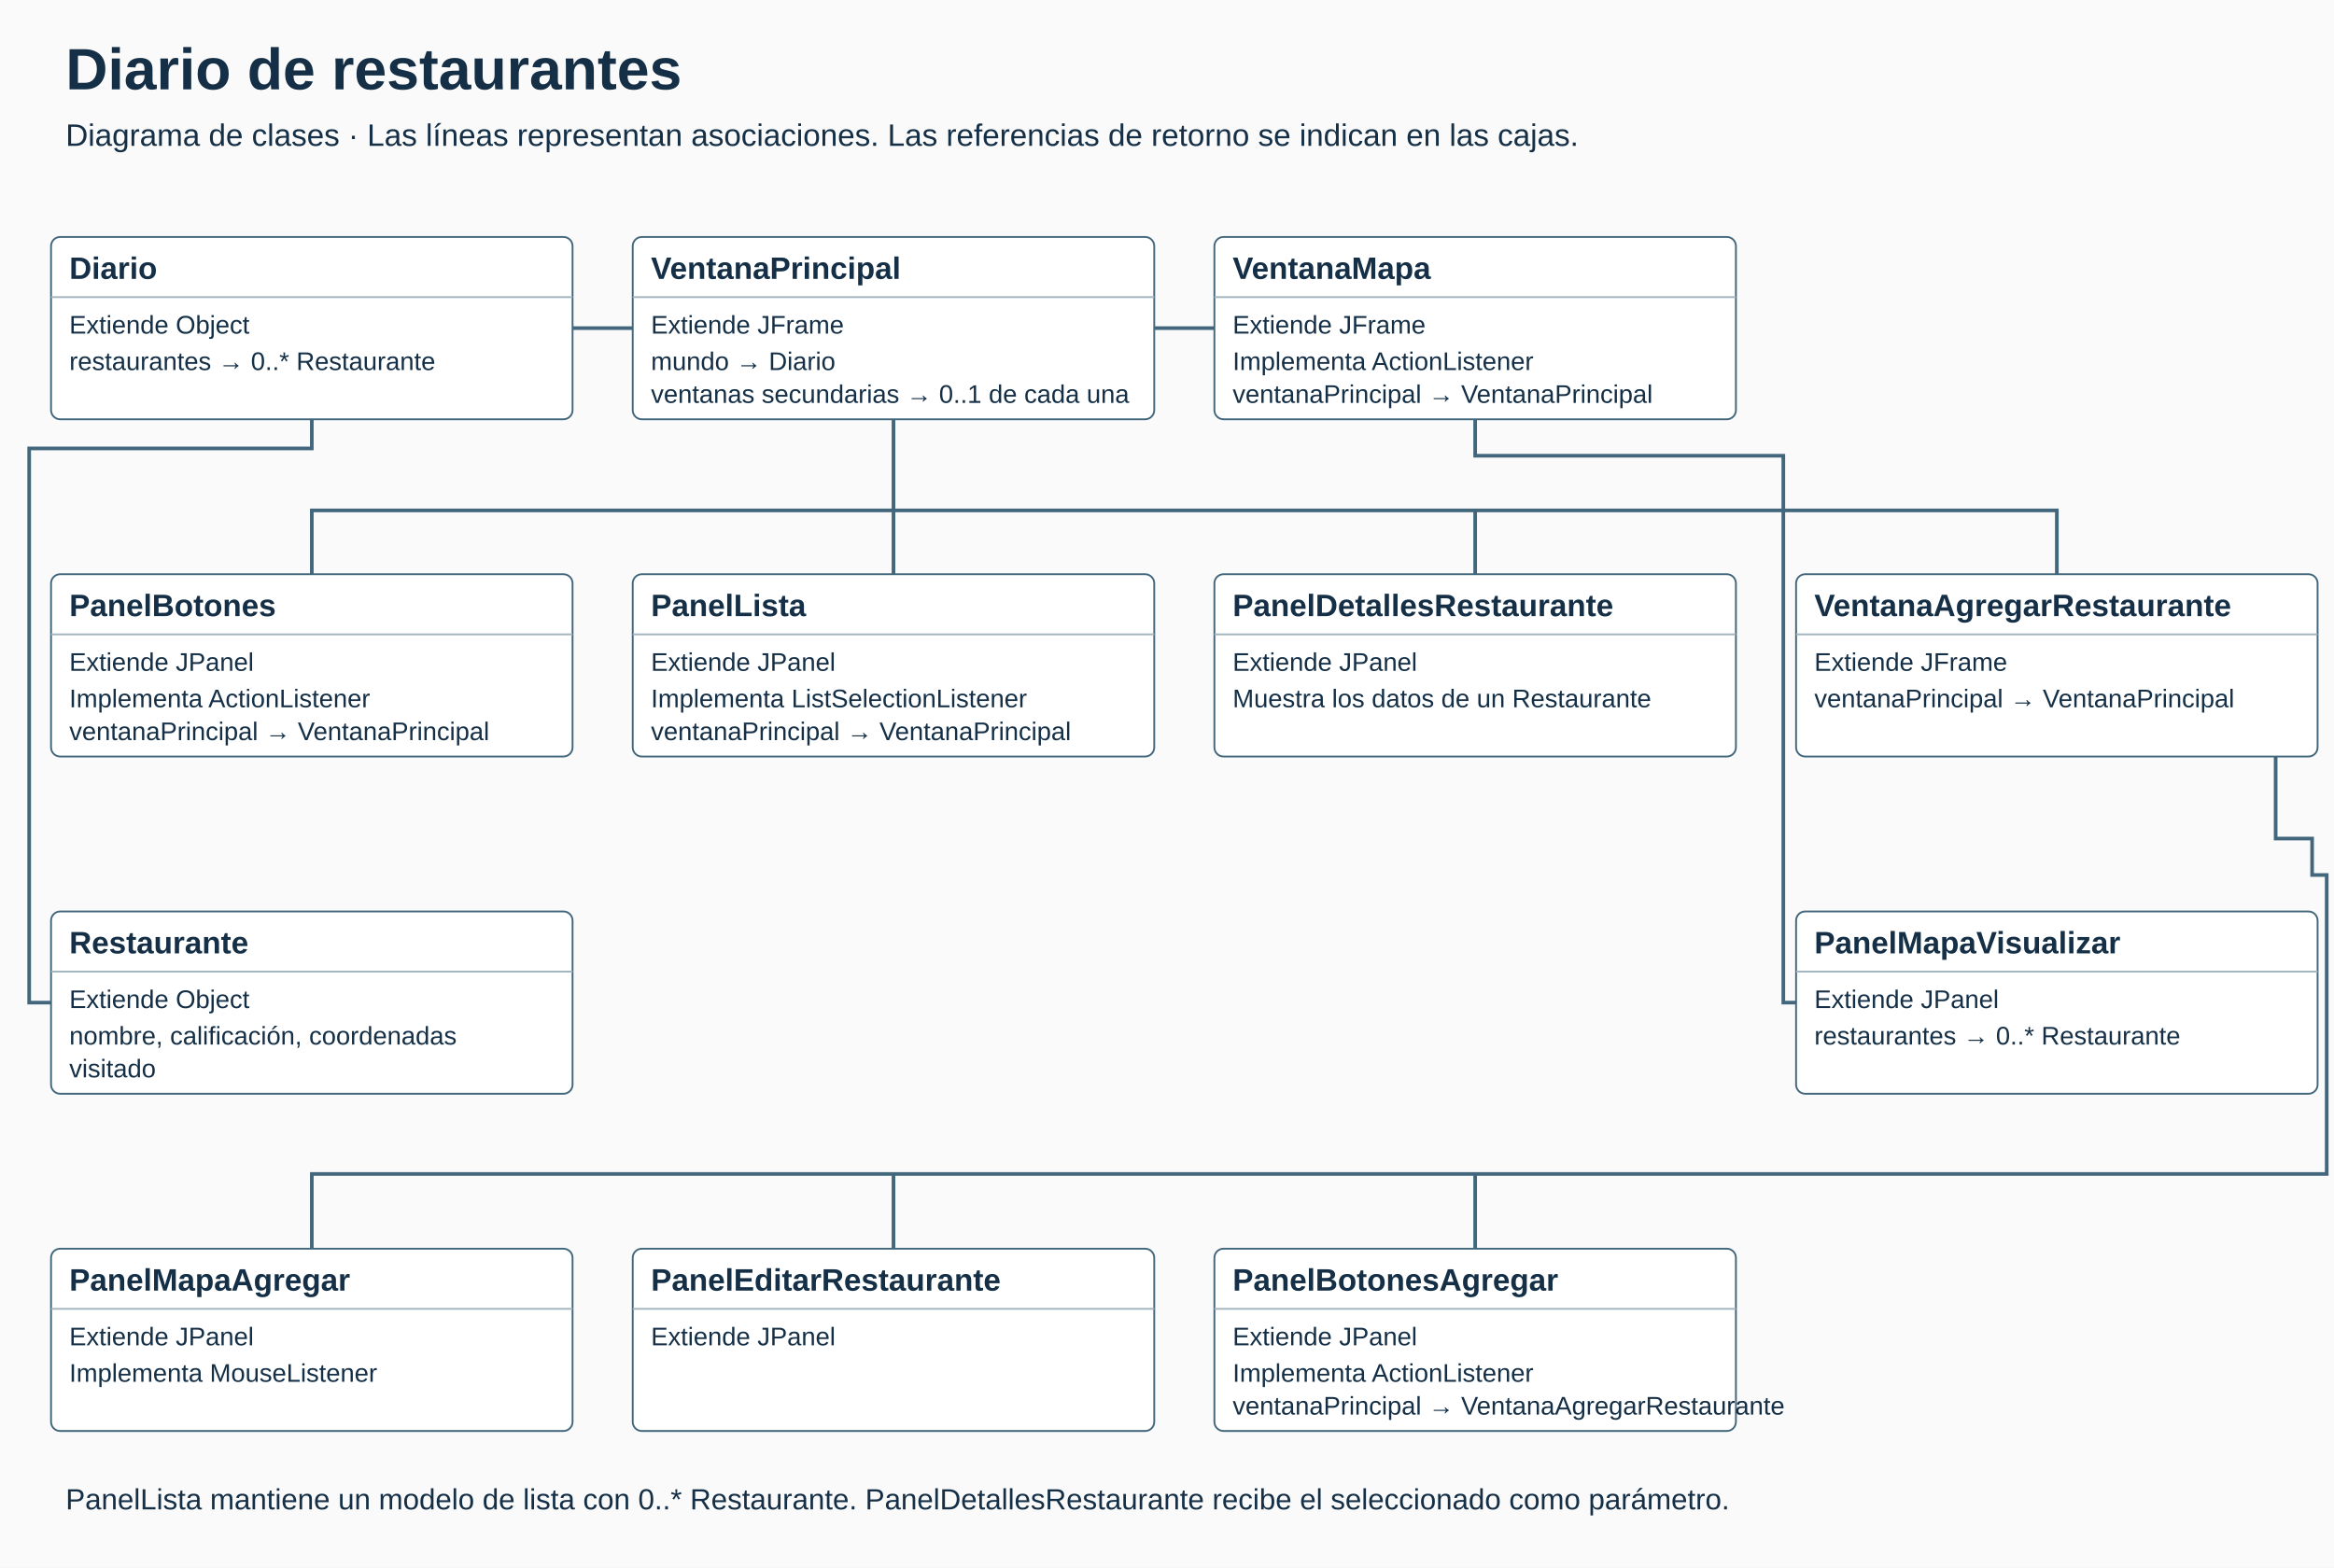
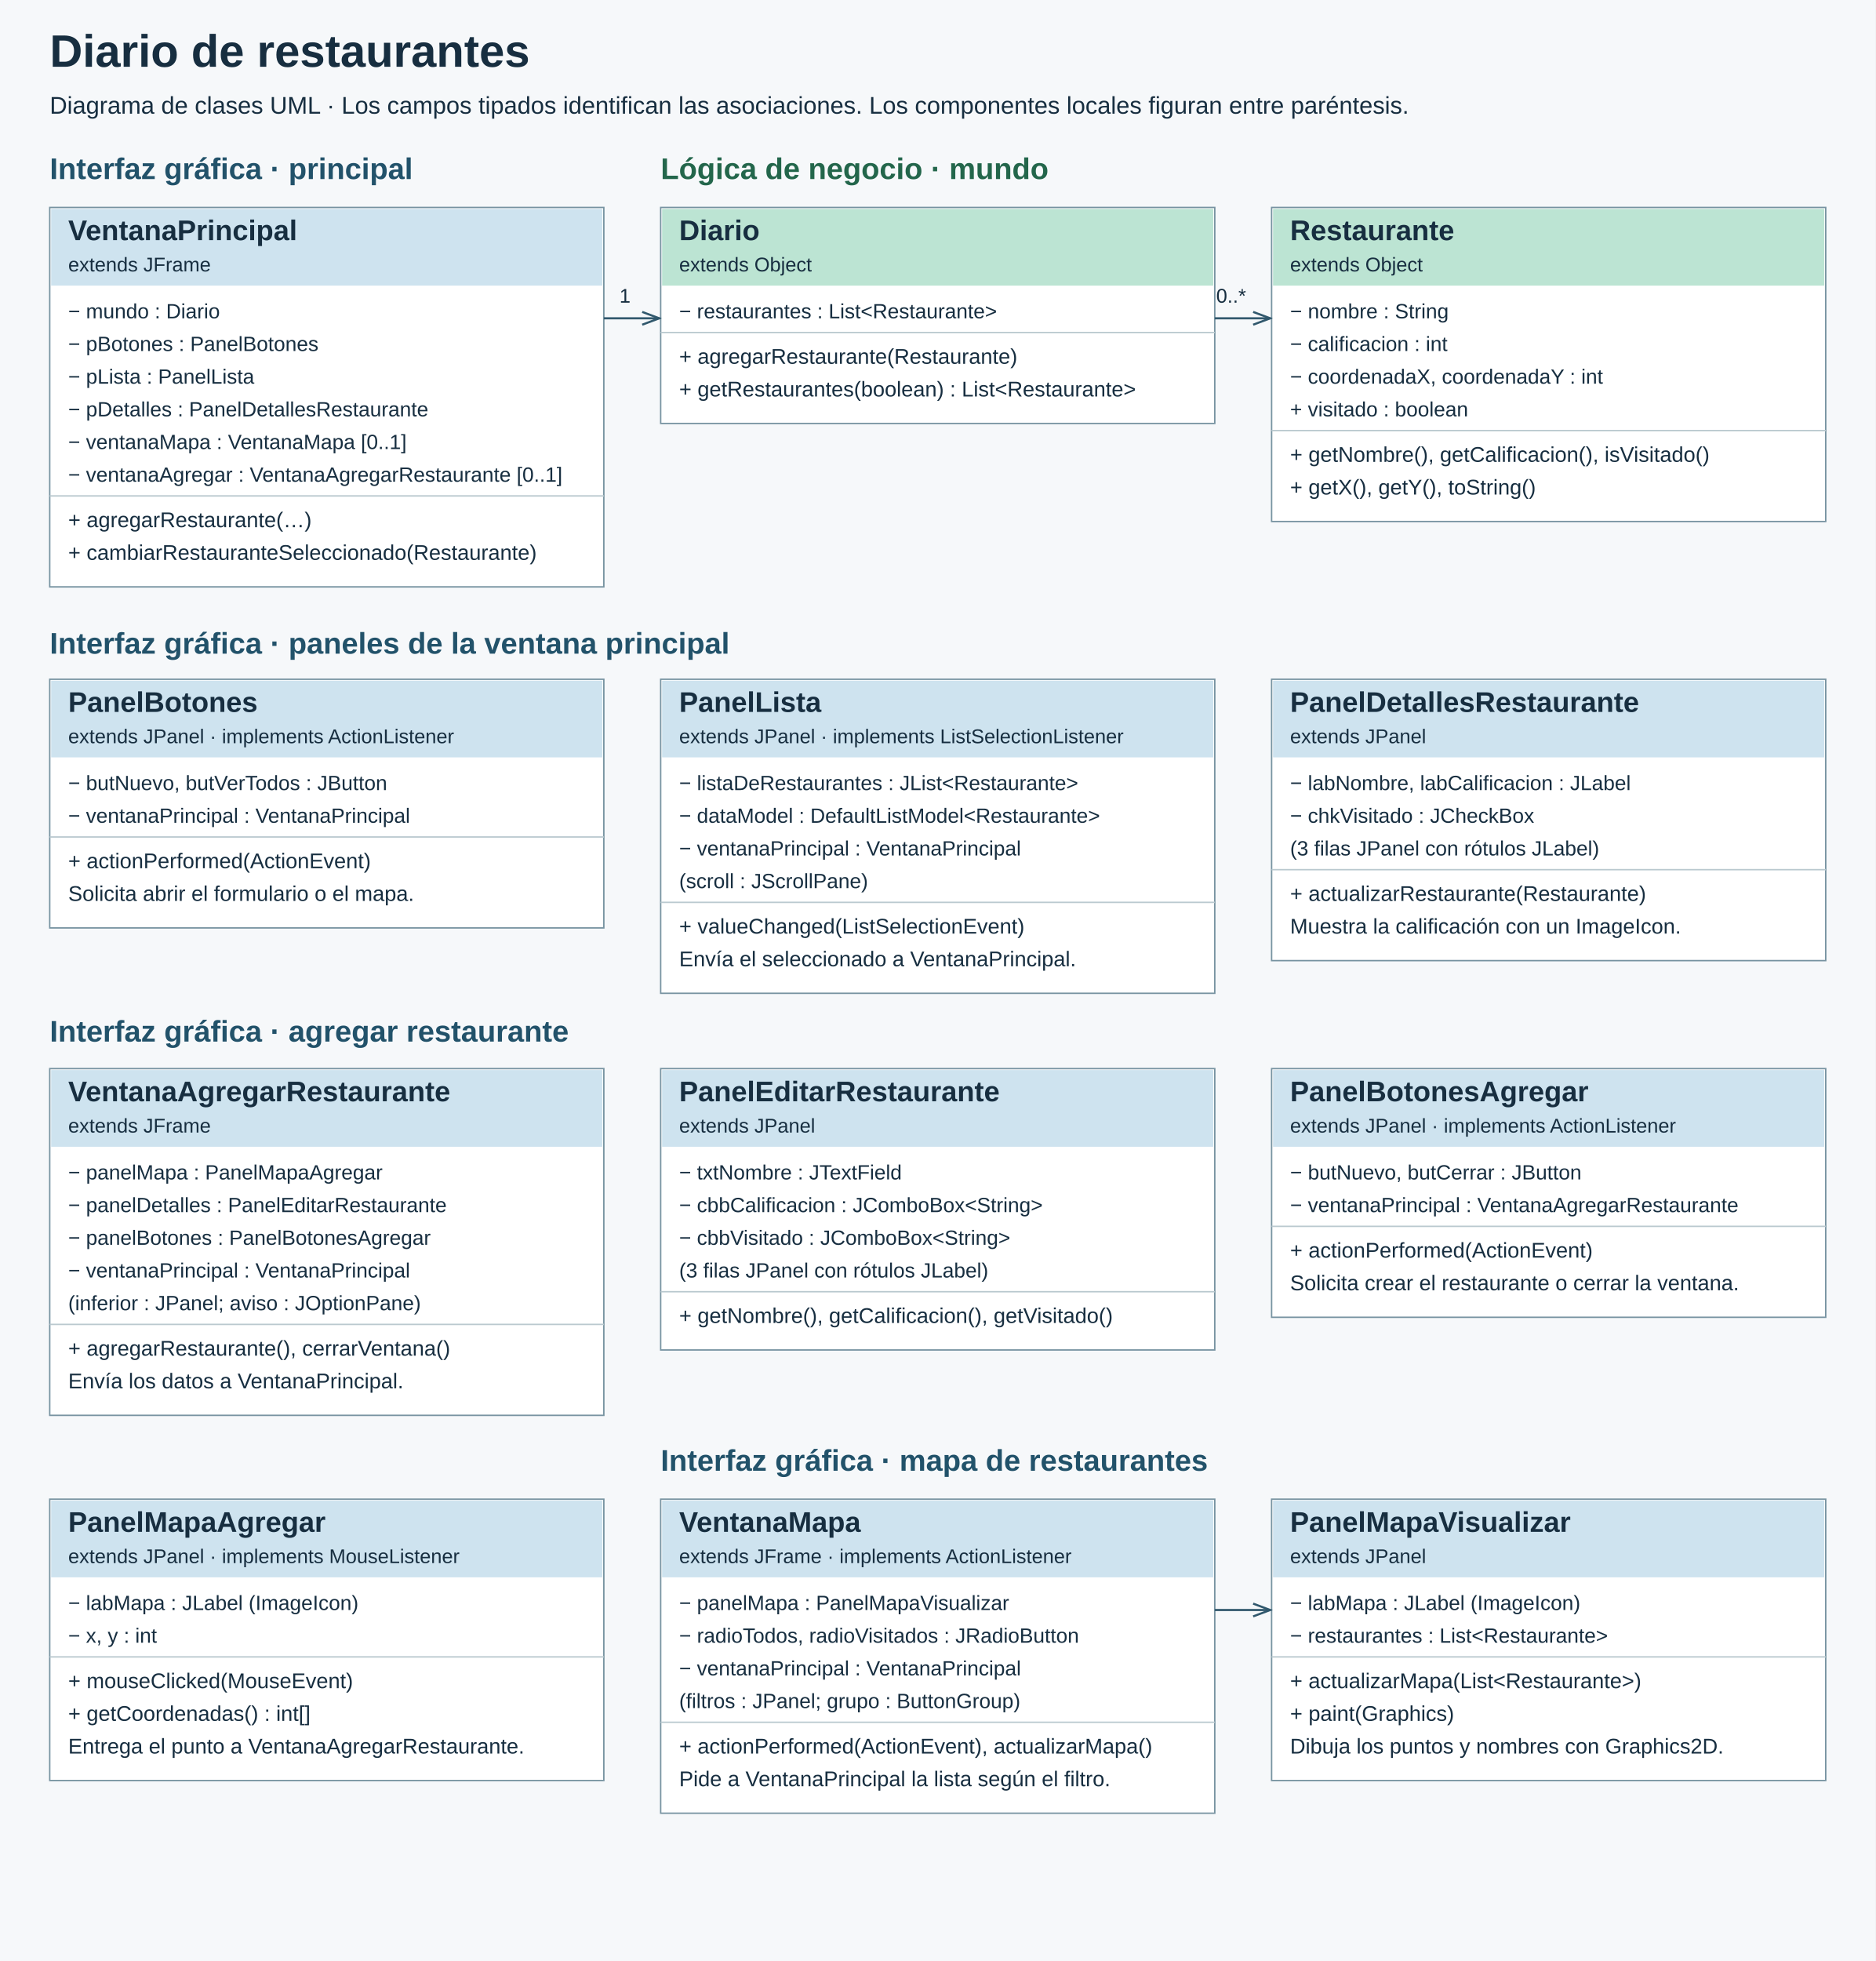
- <svg xmlns="http://www.w3.org/2000/svg" viewBox="0 0 1280 860" width="1280" height="860">
-   <rect width="1280" height="860" fill="#fafafa" />
-   <g font-family="Arial,sans-serif" fill="#142f46">
-     <text x="36" y="49" font-size="32" font-weight="700">Diario de restaurantes</text>
-     <text x="36" y="80" font-size="17" font-weight="400">Diagrama de clases  ·  Las líneas representan asociaciones. Las referencias de retorno se indican en las cajas.</text>
-     <path d="M314 180H347 M633 180H666 M490 230V280H171V315 M490 280V315 M490 280H809V315 M490 280H1128V315" fill="none" stroke="#42677c" stroke-width="2" />
-     <rect x="28" y="130" width="286" height="100" rx="5" fill="white" stroke="#42677c" />
-     <path d="M28 163h286" stroke="#a2b4be" />
-     <text x="38" y="153" font-size="17" font-weight="700">Diario</text>
-     <text x="38" y="183" font-size="14" font-weight="400">Extiende Object</text>
-     <text x="38" y="203" font-size="14" font-weight="400">restaurantes → 0..* Restaurante</text>
-     <rect x="347" y="130" width="286" height="100" rx="5" fill="white" stroke="#42677c" />
-     <path d="M347 163h286" stroke="#a2b4be" />
-     <text x="357" y="153" font-size="17" font-weight="700">VentanaPrincipal</text>
-     <text x="357" y="183" font-size="14" font-weight="400">Extiende JFrame</text>
-     <text x="357" y="203" font-size="14" font-weight="400">mundo → Diario</text>
-     <text x="357" y="221" font-size="14" font-weight="400">ventanas secundarias → 0..1 de cada una</text>
-     <rect x="666" y="130" width="286" height="100" rx="5" fill="white" stroke="#42677c" />
-     <path d="M666 163h286" stroke="#a2b4be" />
-     <text x="676" y="153" font-size="17" font-weight="700">VentanaMapa</text>
-     <text x="676" y="183" font-size="14" font-weight="400">Extiende JFrame</text>
-     <text x="676" y="203" font-size="14" font-weight="400">Implementa ActionListener</text>
-     <text x="676" y="221" font-size="14" font-weight="400">ventanaPrincipal → VentanaPrincipal</text>
-     <path d="M171 230V246H16V550H28 M809 230V250H978V550H985" fill="none" stroke="#42677c" stroke-width="2" />
-     <rect x="28" y="315" width="286" height="100" rx="5" fill="white" stroke="#42677c" />
-     <path d="M28 348h286" stroke="#a2b4be" />
-     <text x="38" y="338" font-size="17" font-weight="700">PanelBotones</text>
-     <text x="38" y="368" font-size="14" font-weight="400">Extiende JPanel</text>
-     <text x="38" y="388" font-size="14" font-weight="400">Implementa ActionListener</text>
-     <text x="38" y="406" font-size="14" font-weight="400">ventanaPrincipal → VentanaPrincipal</text>
-     <rect x="347" y="315" width="286" height="100" rx="5" fill="white" stroke="#42677c" />
-     <path d="M347 348h286" stroke="#a2b4be" />
-     <text x="357" y="338" font-size="17" font-weight="700">PanelLista</text>
-     <text x="357" y="368" font-size="14" font-weight="400">Extiende JPanel</text>
-     <text x="357" y="388" font-size="14" font-weight="400">Implementa ListSelectionListener</text>
-     <text x="357" y="406" font-size="14" font-weight="400">ventanaPrincipal → VentanaPrincipal</text>
-     <rect x="666" y="315" width="286" height="100" rx="5" fill="white" stroke="#42677c" />
-     <path d="M666 348h286" stroke="#a2b4be" />
-     <text x="676" y="338" font-size="17" font-weight="700">PanelDetallesRestaurante</text>
-     <text x="676" y="368" font-size="14" font-weight="400">Extiende JPanel</text>
-     <text x="676" y="388" font-size="14" font-weight="400">Muestra los datos de un Restaurante</text>
-     <rect x="985" y="315" width="286" height="100" rx="5" fill="white" stroke="#42677c" />
-     <path d="M985 348h286" stroke="#a2b4be" />
-     <text x="995" y="338" font-size="17" font-weight="700">VentanaAgregarRestaurante</text>
-     <text x="995" y="368" font-size="14" font-weight="400">Extiende JFrame</text>
-     <text x="995" y="388" font-size="14" font-weight="400">ventanaPrincipal → VentanaPrincipal</text>
-     <rect x="28" y="500" width="286" height="100" rx="5" fill="white" stroke="#42677c" />
-     <path d="M28 533h286" stroke="#a2b4be" />
-     <text x="38" y="523" font-size="17" font-weight="700">Restaurante</text>
-     <text x="38" y="553" font-size="14" font-weight="400">Extiende Object</text>
-     <text x="38" y="573" font-size="14" font-weight="400">nombre, calificación, coordenadas</text>
-     <text x="38" y="591" font-size="14" font-weight="400">visitado</text>
-     <rect x="985" y="500" width="286" height="100" rx="5" fill="white" stroke="#42677c" />
-     <path d="M985 533h286" stroke="#a2b4be" />
-     <text x="995" y="523" font-size="17" font-weight="700">PanelMapaVisualizar</text>
-     <text x="995" y="553" font-size="14" font-weight="400">Extiende JPanel</text>
-     <text x="995" y="573" font-size="14" font-weight="400">restaurantes → 0..* Restaurante</text>
-     <path d="M1248 415V460H1268V480H1276V644H171V685 M490 644V685 M809 644V685" fill="none" stroke="#42677c" stroke-width="2" />
-     <rect x="28" y="685" width="286" height="100" rx="5" fill="white" stroke="#42677c" />
-     <path d="M28 718h286" stroke="#a2b4be" />
-     <text x="38" y="708" font-size="17" font-weight="700">PanelMapaAgregar</text>
-     <text x="38" y="738" font-size="14" font-weight="400">Extiende JPanel</text>
-     <text x="38" y="758" font-size="14" font-weight="400">Implementa MouseListener</text>
-     <rect x="347" y="685" width="286" height="100" rx="5" fill="white" stroke="#42677c" />
-     <path d="M347 718h286" stroke="#a2b4be" />
-     <text x="357" y="708" font-size="17" font-weight="700">PanelEditarRestaurante</text>
-     <text x="357" y="738" font-size="14" font-weight="400">Extiende JPanel</text>
-     <rect x="666" y="685" width="286" height="100" rx="5" fill="white" stroke="#42677c" />
-     <path d="M666 718h286" stroke="#a2b4be" />
-     <text x="676" y="708" font-size="17" font-weight="700">PanelBotonesAgregar</text>
-     <text x="676" y="738" font-size="14" font-weight="400">Extiende JPanel</text>
-     <text x="676" y="758" font-size="14" font-weight="400">Implementa ActionListener</text>
-     <text x="676" y="776" font-size="14" font-weight="400">ventanaPrincipal → VentanaAgregarRestaurante</text>
-     <text x="36" y="828" font-size="16" font-weight="400">PanelLista mantiene un modelo de lista con 0..* Restaurante. PanelDetallesRestaurante recibe el seleccionado como parámetro.</text>
+ <svg xmlns="http://www.w3.org/2000/svg" viewBox="0 0 1320 1380" width="1320" height="1380" role="img">
+   <defs>
+     <marker id="flecha" markerWidth="10" markerHeight="8" refX="9" refY="4" orient="auto">
+       <path d="M1 1L9 4L1 7" fill="none" stroke="#31586d" />
+     </marker>
+   </defs>
+   <rect width="100%" height="100%" fill="#f6f8fa" />
+   <g font-family="Arial,sans-serif" fill="#172e40">
+     <text x="35" y="47" font-size="32" font-weight="700" fill="#172e40">Diario de restaurantes</text>
+     <text x="35" y="80" font-size="17" font-weight="400" fill="#172e40">Diagrama de clases UML · Los campos tipados identifican las asociaciones. Los componentes locales figuran entre paréntesis.</text>
+     <text x="35" y="126" font-size="21" font-weight="700" fill="#22526a">Interfaz gráfica · principal</text>
+     <text x="465" y="126" font-size="21" font-weight="700" fill="#23664b">Lógica de negocio · mundo</text>
+     <rect x="35" y="146" width="390" height="267" fill="white" stroke="#7793a1" />
+     <rect x="36" y="147" width="388" height="54" fill="#cee3ef" />
+     <text x="48" y="169" font-size="20" font-weight="700" fill="#172e40">VentanaPrincipal</text>
+     <text x="48" y="191" font-size="14" font-weight="400" fill="#172e40">extends JFrame</text>
+     <text x="48" y="224" font-size="14.5" font-weight="400" fill="#172e40">− mundo : Diario</text>
+     <text x="48" y="247" font-size="14.5" font-weight="400" fill="#172e40">− pBotones : PanelBotones</text>
+     <text x="48" y="270" font-size="14.5" font-weight="400" fill="#172e40">− pLista : PanelLista</text>
+     <text x="48" y="293" font-size="14.5" font-weight="400" fill="#172e40">− pDetalles : PanelDetallesRestaurante</text>
+     <text x="48" y="316" font-size="14.5" font-weight="400" fill="#172e40">− ventanaMapa : VentanaMapa [0..1]</text>
+     <text x="48" y="339" font-size="14.5" font-weight="400" fill="#172e40">− ventanaAgregar : VentanaAgregarRestaurante [0..1]</text>
+     <path d="M35 349h390" stroke="#bac9cf" />
+     <text x="48" y="371" font-size="15" font-weight="400" fill="#172e40">+ agregarRestaurante(…)</text>
+     <text x="48" y="394" font-size="15" font-weight="400" fill="#172e40">+ cambiarRestauranteSeleccionado(Restaurante)</text>
+     <rect x="465" y="146" width="390" height="152" fill="white" stroke="#7793a1" />
+     <rect x="466" y="147" width="388" height="54" fill="#bce4d3" />
+     <text x="478" y="169" font-size="20" font-weight="700" fill="#172e40">Diario</text>
+     <text x="478" y="191" font-size="14" font-weight="400" fill="#172e40">extends Object</text>
+     <text x="478" y="224" font-size="14.5" font-weight="400" fill="#172e40">− restaurantes : List&lt;Restaurante&gt;</text>
+     <path d="M465 234h390" stroke="#bac9cf" />
+     <text x="478" y="256" font-size="15" font-weight="400" fill="#172e40">+ agregarRestaurante(Restaurante)</text>
+     <text x="478" y="279" font-size="15" font-weight="400" fill="#172e40">+ getRestaurantes(boolean) : List&lt;Restaurante&gt;</text>
+     <rect x="895" y="146" width="390" height="221" fill="white" stroke="#7793a1" />
+     <rect x="896" y="147" width="388" height="54" fill="#bce4d3" />
+     <text x="908" y="169" font-size="20" font-weight="700" fill="#172e40">Restaurante</text>
+     <text x="908" y="191" font-size="14" font-weight="400" fill="#172e40">extends Object</text>
+     <text x="908" y="224" font-size="14.5" font-weight="400" fill="#172e40">− nombre : String</text>
+     <text x="908" y="247" font-size="14.5" font-weight="400" fill="#172e40">− calificacion : int</text>
+     <text x="908" y="270" font-size="14.5" font-weight="400" fill="#172e40">− coordenadaX, coordenadaY : int</text>
+     <text x="908" y="293" font-size="14.5" font-weight="400" fill="#172e40">+ visitado : boolean</text>
+     <path d="M895 303h390" stroke="#bac9cf" />
+     <text x="908" y="325" font-size="15" font-weight="400" fill="#172e40">+ getNombre(), getCalificacion(), isVisitado()</text>
+     <text x="908" y="348" font-size="15" font-weight="400" fill="#172e40">+ getX(), getY(), toString()</text>
+     <path d="M425 224H464" stroke="#31586d" stroke-width="1.5" fill="none" marker-end="url(#flecha)" />
+     <path d="M855 224H894" stroke="#31586d" stroke-width="1.5" fill="none" marker-end="url(#flecha)" />
+     <text x="436" y="213" font-size="14" font-weight="400" fill="#172e40">1</text>
+     <text x="856" y="213" font-size="14" font-weight="400" fill="#172e40">0..*</text>
+     <text x="35" y="460" font-size="21" font-weight="700" fill="#22526a">Interfaz gráfica · paneles de la ventana principal</text>
+     <rect x="35" y="478" width="390" height="175" fill="white" stroke="#7793a1" />
+     <rect x="36" y="479" width="388" height="54" fill="#cee3ef" />
+     <text x="48" y="501" font-size="20" font-weight="700" fill="#172e40">PanelBotones</text>
+     <text x="48" y="523" font-size="14" font-weight="400" fill="#172e40">extends JPanel · implements ActionListener</text>
+     <text x="48" y="556" font-size="14.5" font-weight="400" fill="#172e40">− butNuevo, butVerTodos : JButton</text>
+     <text x="48" y="579" font-size="14.5" font-weight="400" fill="#172e40">− ventanaPrincipal : VentanaPrincipal</text>
+     <path d="M35 589h390" stroke="#bac9cf" />
+     <text x="48" y="611" font-size="15" font-weight="400" fill="#172e40">+ actionPerformed(ActionEvent)</text>
+     <text x="48" y="634" font-size="15" font-weight="400" fill="#172e40">Solicita abrir el formulario o el mapa.</text>
+     <rect x="465" y="478" width="390" height="221" fill="white" stroke="#7793a1" />
+     <rect x="466" y="479" width="388" height="54" fill="#cee3ef" />
+     <text x="478" y="501" font-size="20" font-weight="700" fill="#172e40">PanelLista</text>
+     <text x="478" y="523" font-size="14" font-weight="400" fill="#172e40">extends JPanel · implements ListSelectionListener</text>
+     <text x="478" y="556" font-size="14.5" font-weight="400" fill="#172e40">− listaDeRestaurantes : JList&lt;Restaurante&gt;</text>
+     <text x="478" y="579" font-size="14.5" font-weight="400" fill="#172e40">− dataModel : DefaultListModel&lt;Restaurante&gt;</text>
+     <text x="478" y="602" font-size="14.5" font-weight="400" fill="#172e40">− ventanaPrincipal : VentanaPrincipal</text>
+     <text x="478" y="625" font-size="14.5" font-weight="400" fill="#172e40">(scroll : JScrollPane)</text>
+     <path d="M465 635h390" stroke="#bac9cf" />
+     <text x="478" y="657" font-size="15" font-weight="400" fill="#172e40">+ valueChanged(ListSelectionEvent)</text>
+     <text x="478" y="680" font-size="15" font-weight="400" fill="#172e40">Envía el seleccionado a VentanaPrincipal.</text>
+     <rect x="895" y="478" width="390" height="198" fill="white" stroke="#7793a1" />
+     <rect x="896" y="479" width="388" height="54" fill="#cee3ef" />
+     <text x="908" y="501" font-size="20" font-weight="700" fill="#172e40">PanelDetallesRestaurante</text>
+     <text x="908" y="523" font-size="14" font-weight="400" fill="#172e40">extends JPanel</text>
+     <text x="908" y="556" font-size="14.5" font-weight="400" fill="#172e40">− labNombre, labCalificacion : JLabel</text>
+     <text x="908" y="579" font-size="14.5" font-weight="400" fill="#172e40">− chkVisitado : JCheckBox</text>
+     <text x="908" y="602" font-size="14.5" font-weight="400" fill="#172e40">(3 filas JPanel con rótulos JLabel)</text>
+     <path d="M895 612h390" stroke="#bac9cf" />
+     <text x="908" y="634" font-size="15" font-weight="400" fill="#172e40">+ actualizarRestaurante(Restaurante)</text>
+     <text x="908" y="657" font-size="15" font-weight="400" fill="#172e40">Muestra la calificación con un ImageIcon.</text>
+     <text x="35" y="733" font-size="21" font-weight="700" fill="#22526a">Interfaz gráfica · agregar restaurante</text>
+     <rect x="35" y="752" width="390" height="244" fill="white" stroke="#7793a1" />
+     <rect x="36" y="753" width="388" height="54" fill="#cee3ef" />
+     <text x="48" y="775" font-size="20" font-weight="700" fill="#172e40">VentanaAgregarRestaurante</text>
+     <text x="48" y="797" font-size="14" font-weight="400" fill="#172e40">extends JFrame</text>
+     <text x="48" y="830" font-size="14.5" font-weight="400" fill="#172e40">− panelMapa : PanelMapaAgregar</text>
+     <text x="48" y="853" font-size="14.5" font-weight="400" fill="#172e40">− panelDetalles : PanelEditarRestaurante</text>
+     <text x="48" y="876" font-size="14.5" font-weight="400" fill="#172e40">− panelBotones : PanelBotonesAgregar</text>
+     <text x="48" y="899" font-size="14.5" font-weight="400" fill="#172e40">− ventanaPrincipal : VentanaPrincipal</text>
+     <text x="48" y="922" font-size="14.5" font-weight="400" fill="#172e40">(inferior : JPanel; aviso : JOptionPane)</text>
+     <path d="M35 932h390" stroke="#bac9cf" />
+     <text x="48" y="954" font-size="15" font-weight="400" fill="#172e40">+ agregarRestaurante(), cerrarVentana()</text>
+     <text x="48" y="977" font-size="15" font-weight="400" fill="#172e40">Envía los datos a VentanaPrincipal.</text>
+     <rect x="465" y="752" width="390" height="198" fill="white" stroke="#7793a1" />
+     <rect x="466" y="753" width="388" height="54" fill="#cee3ef" />
+     <text x="478" y="775" font-size="20" font-weight="700" fill="#172e40">PanelEditarRestaurante</text>
+     <text x="478" y="797" font-size="14" font-weight="400" fill="#172e40">extends JPanel</text>
+     <text x="478" y="830" font-size="14.5" font-weight="400" fill="#172e40">− txtNombre : JTextField</text>
+     <text x="478" y="853" font-size="14.5" font-weight="400" fill="#172e40">− cbbCalificacion : JComboBox&lt;String&gt;</text>
+     <text x="478" y="876" font-size="14.5" font-weight="400" fill="#172e40">− cbbVisitado : JComboBox&lt;String&gt;</text>
+     <text x="478" y="899" font-size="14.5" font-weight="400" fill="#172e40">(3 filas JPanel con rótulos JLabel)</text>
+     <path d="M465 909h390" stroke="#bac9cf" />
+     <text x="478" y="931" font-size="15" font-weight="400" fill="#172e40">+ getNombre(), getCalificacion(), getVisitado()</text>
+     <rect x="895" y="752" width="390" height="175" fill="white" stroke="#7793a1" />
+     <rect x="896" y="753" width="388" height="54" fill="#cee3ef" />
+     <text x="908" y="775" font-size="20" font-weight="700" fill="#172e40">PanelBotonesAgregar</text>
+     <text x="908" y="797" font-size="14" font-weight="400" fill="#172e40">extends JPanel · implements ActionListener</text>
+     <text x="908" y="830" font-size="14.5" font-weight="400" fill="#172e40">− butNuevo, butCerrar : JButton</text>
+     <text x="908" y="853" font-size="14.5" font-weight="400" fill="#172e40">− ventanaPrincipal : VentanaAgregarRestaurante</text>
+     <path d="M895 863h390" stroke="#bac9cf" />
+     <text x="908" y="885" font-size="15" font-weight="400" fill="#172e40">+ actionPerformed(ActionEvent)</text>
+     <text x="908" y="908" font-size="15" font-weight="400" fill="#172e40">Solicita crear el restaurante o cerrar la ventana.</text>
+     <rect x="35" y="1055" width="390" height="198" fill="white" stroke="#7793a1" />
+     <rect x="36" y="1056" width="388" height="54" fill="#cee3ef" />
+     <text x="48" y="1078" font-size="20" font-weight="700" fill="#172e40">PanelMapaAgregar</text>
+     <text x="48" y="1100" font-size="14" font-weight="400" fill="#172e40">extends JPanel · implements MouseListener</text>
+     <text x="48" y="1133" font-size="14.5" font-weight="400" fill="#172e40">− labMapa : JLabel (ImageIcon)</text>
+     <text x="48" y="1156" font-size="14.5" font-weight="400" fill="#172e40">− x, y : int</text>
+     <path d="M35 1166h390" stroke="#bac9cf" />
+     <text x="48" y="1188" font-size="15" font-weight="400" fill="#172e40">+ mouseClicked(MouseEvent)</text>
+     <text x="48" y="1211" font-size="15" font-weight="400" fill="#172e40">+ getCoordenadas() : int[]</text>
+     <text x="48" y="1234" font-size="15" font-weight="400" fill="#172e40">Entrega el punto a VentanaAgregarRestaurante.</text>
+     <text x="465" y="1035" font-size="21" font-weight="700" fill="#22526a">Interfaz gráfica · mapa de restaurantes</text>
+     <rect x="465" y="1055" width="390" height="221" fill="white" stroke="#7793a1" />
+     <rect x="466" y="1056" width="388" height="54" fill="#cee3ef" />
+     <text x="478" y="1078" font-size="20" font-weight="700" fill="#172e40">VentanaMapa</text>
+     <text x="478" y="1100" font-size="14" font-weight="400" fill="#172e40">extends JFrame · implements ActionListener</text>
+     <text x="478" y="1133" font-size="14.5" font-weight="400" fill="#172e40">− panelMapa : PanelMapaVisualizar</text>
+     <text x="478" y="1156" font-size="14.5" font-weight="400" fill="#172e40">− radioTodos, radioVisitados : JRadioButton</text>
+     <text x="478" y="1179" font-size="14.5" font-weight="400" fill="#172e40">− ventanaPrincipal : VentanaPrincipal</text>
+     <text x="478" y="1202" font-size="14.5" font-weight="400" fill="#172e40">(filtros : JPanel; grupo : ButtonGroup)</text>
+     <path d="M465 1212h390" stroke="#bac9cf" />
+     <text x="478" y="1234" font-size="15" font-weight="400" fill="#172e40">+ actionPerformed(ActionEvent), actualizarMapa()</text>
+     <text x="478" y="1257" font-size="15" font-weight="400" fill="#172e40">Pide a VentanaPrincipal la lista según el filtro.</text>
+     <rect x="895" y="1055" width="390" height="198" fill="white" stroke="#7793a1" />
+     <rect x="896" y="1056" width="388" height="54" fill="#cee3ef" />
+     <text x="908" y="1078" font-size="20" font-weight="700" fill="#172e40">PanelMapaVisualizar</text>
+     <text x="908" y="1100" font-size="14" font-weight="400" fill="#172e40">extends JPanel</text>
+     <text x="908" y="1133" font-size="14.5" font-weight="400" fill="#172e40">− labMapa : JLabel (ImageIcon)</text>
+     <text x="908" y="1156" font-size="14.5" font-weight="400" fill="#172e40">− restaurantes : List&lt;Restaurante&gt;</text>
+     <path d="M895 1166h390" stroke="#bac9cf" />
+     <text x="908" y="1188" font-size="15" font-weight="400" fill="#172e40">+ actualizarMapa(List&lt;Restaurante&gt;)</text>
+     <text x="908" y="1211" font-size="15" font-weight="400" fill="#172e40">+ paint(Graphics)</text>
+     <text x="908" y="1234" font-size="15" font-weight="400" fill="#172e40">Dibuja los puntos y nombres con Graphics2D.</text>
+     <path d="M855 1133H894" stroke="#31586d" stroke-width="1.5" fill="none" marker-end="url(#flecha)" />
  </g>
</svg>
